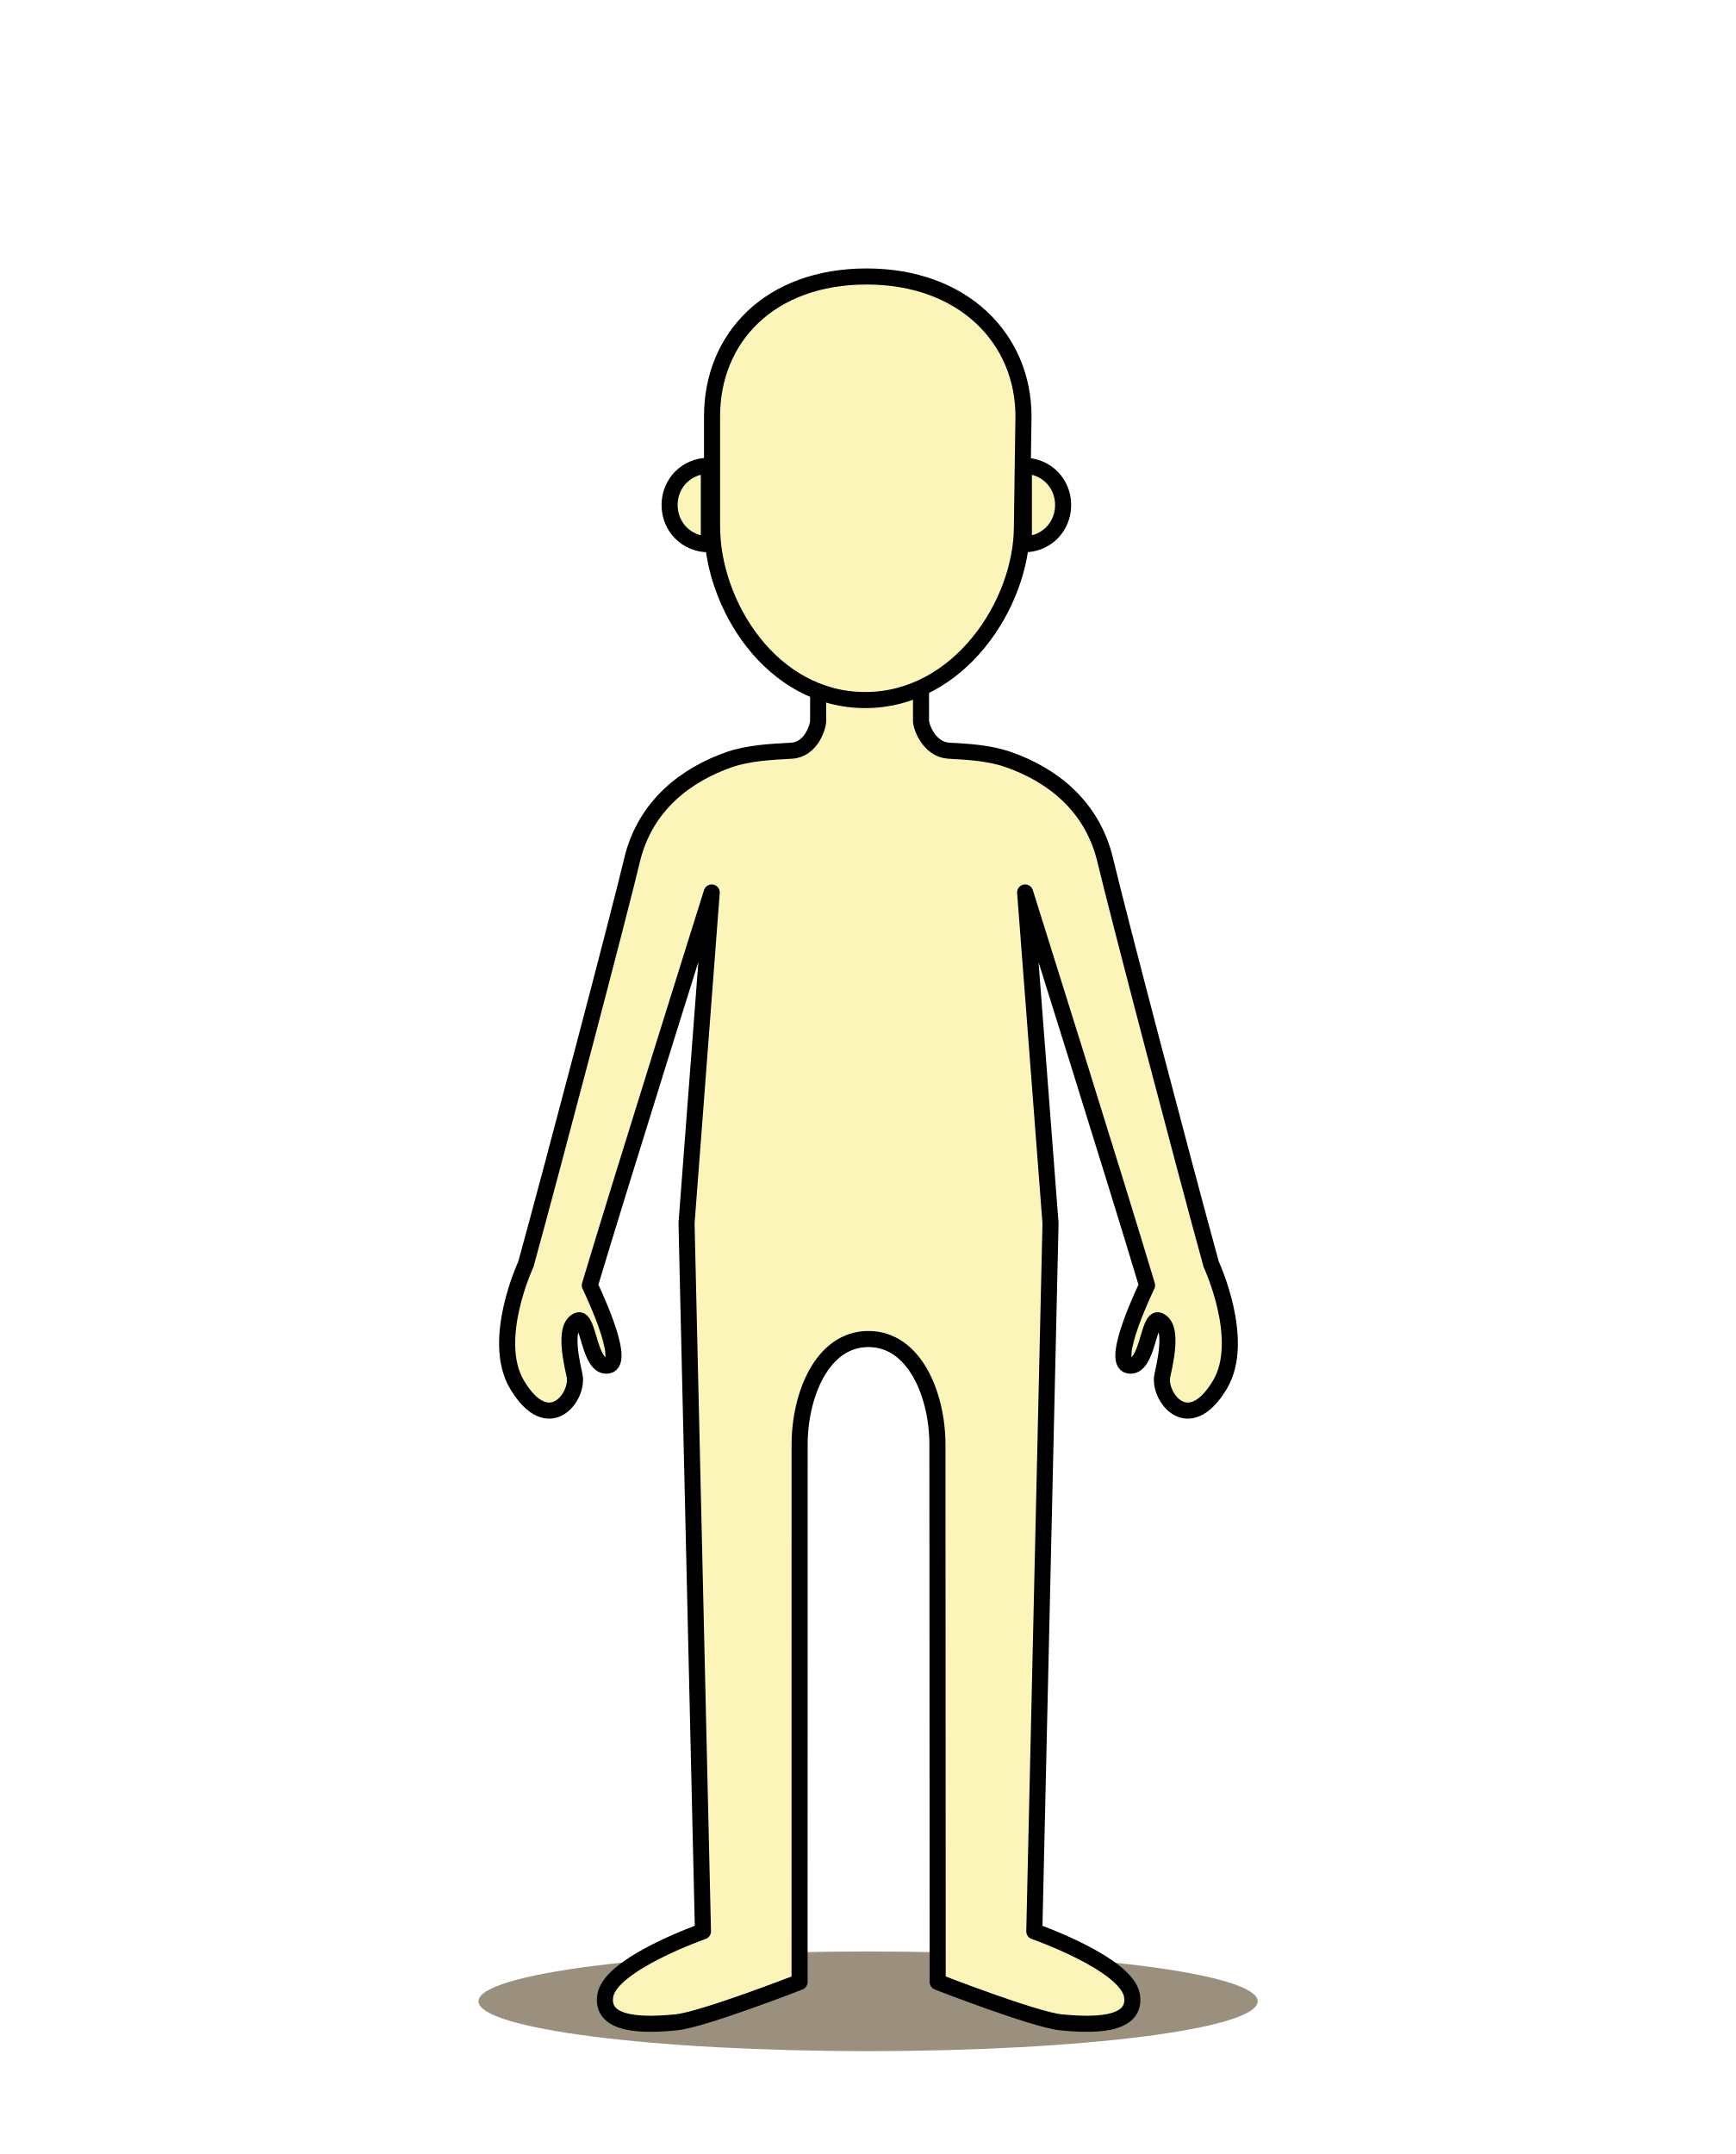
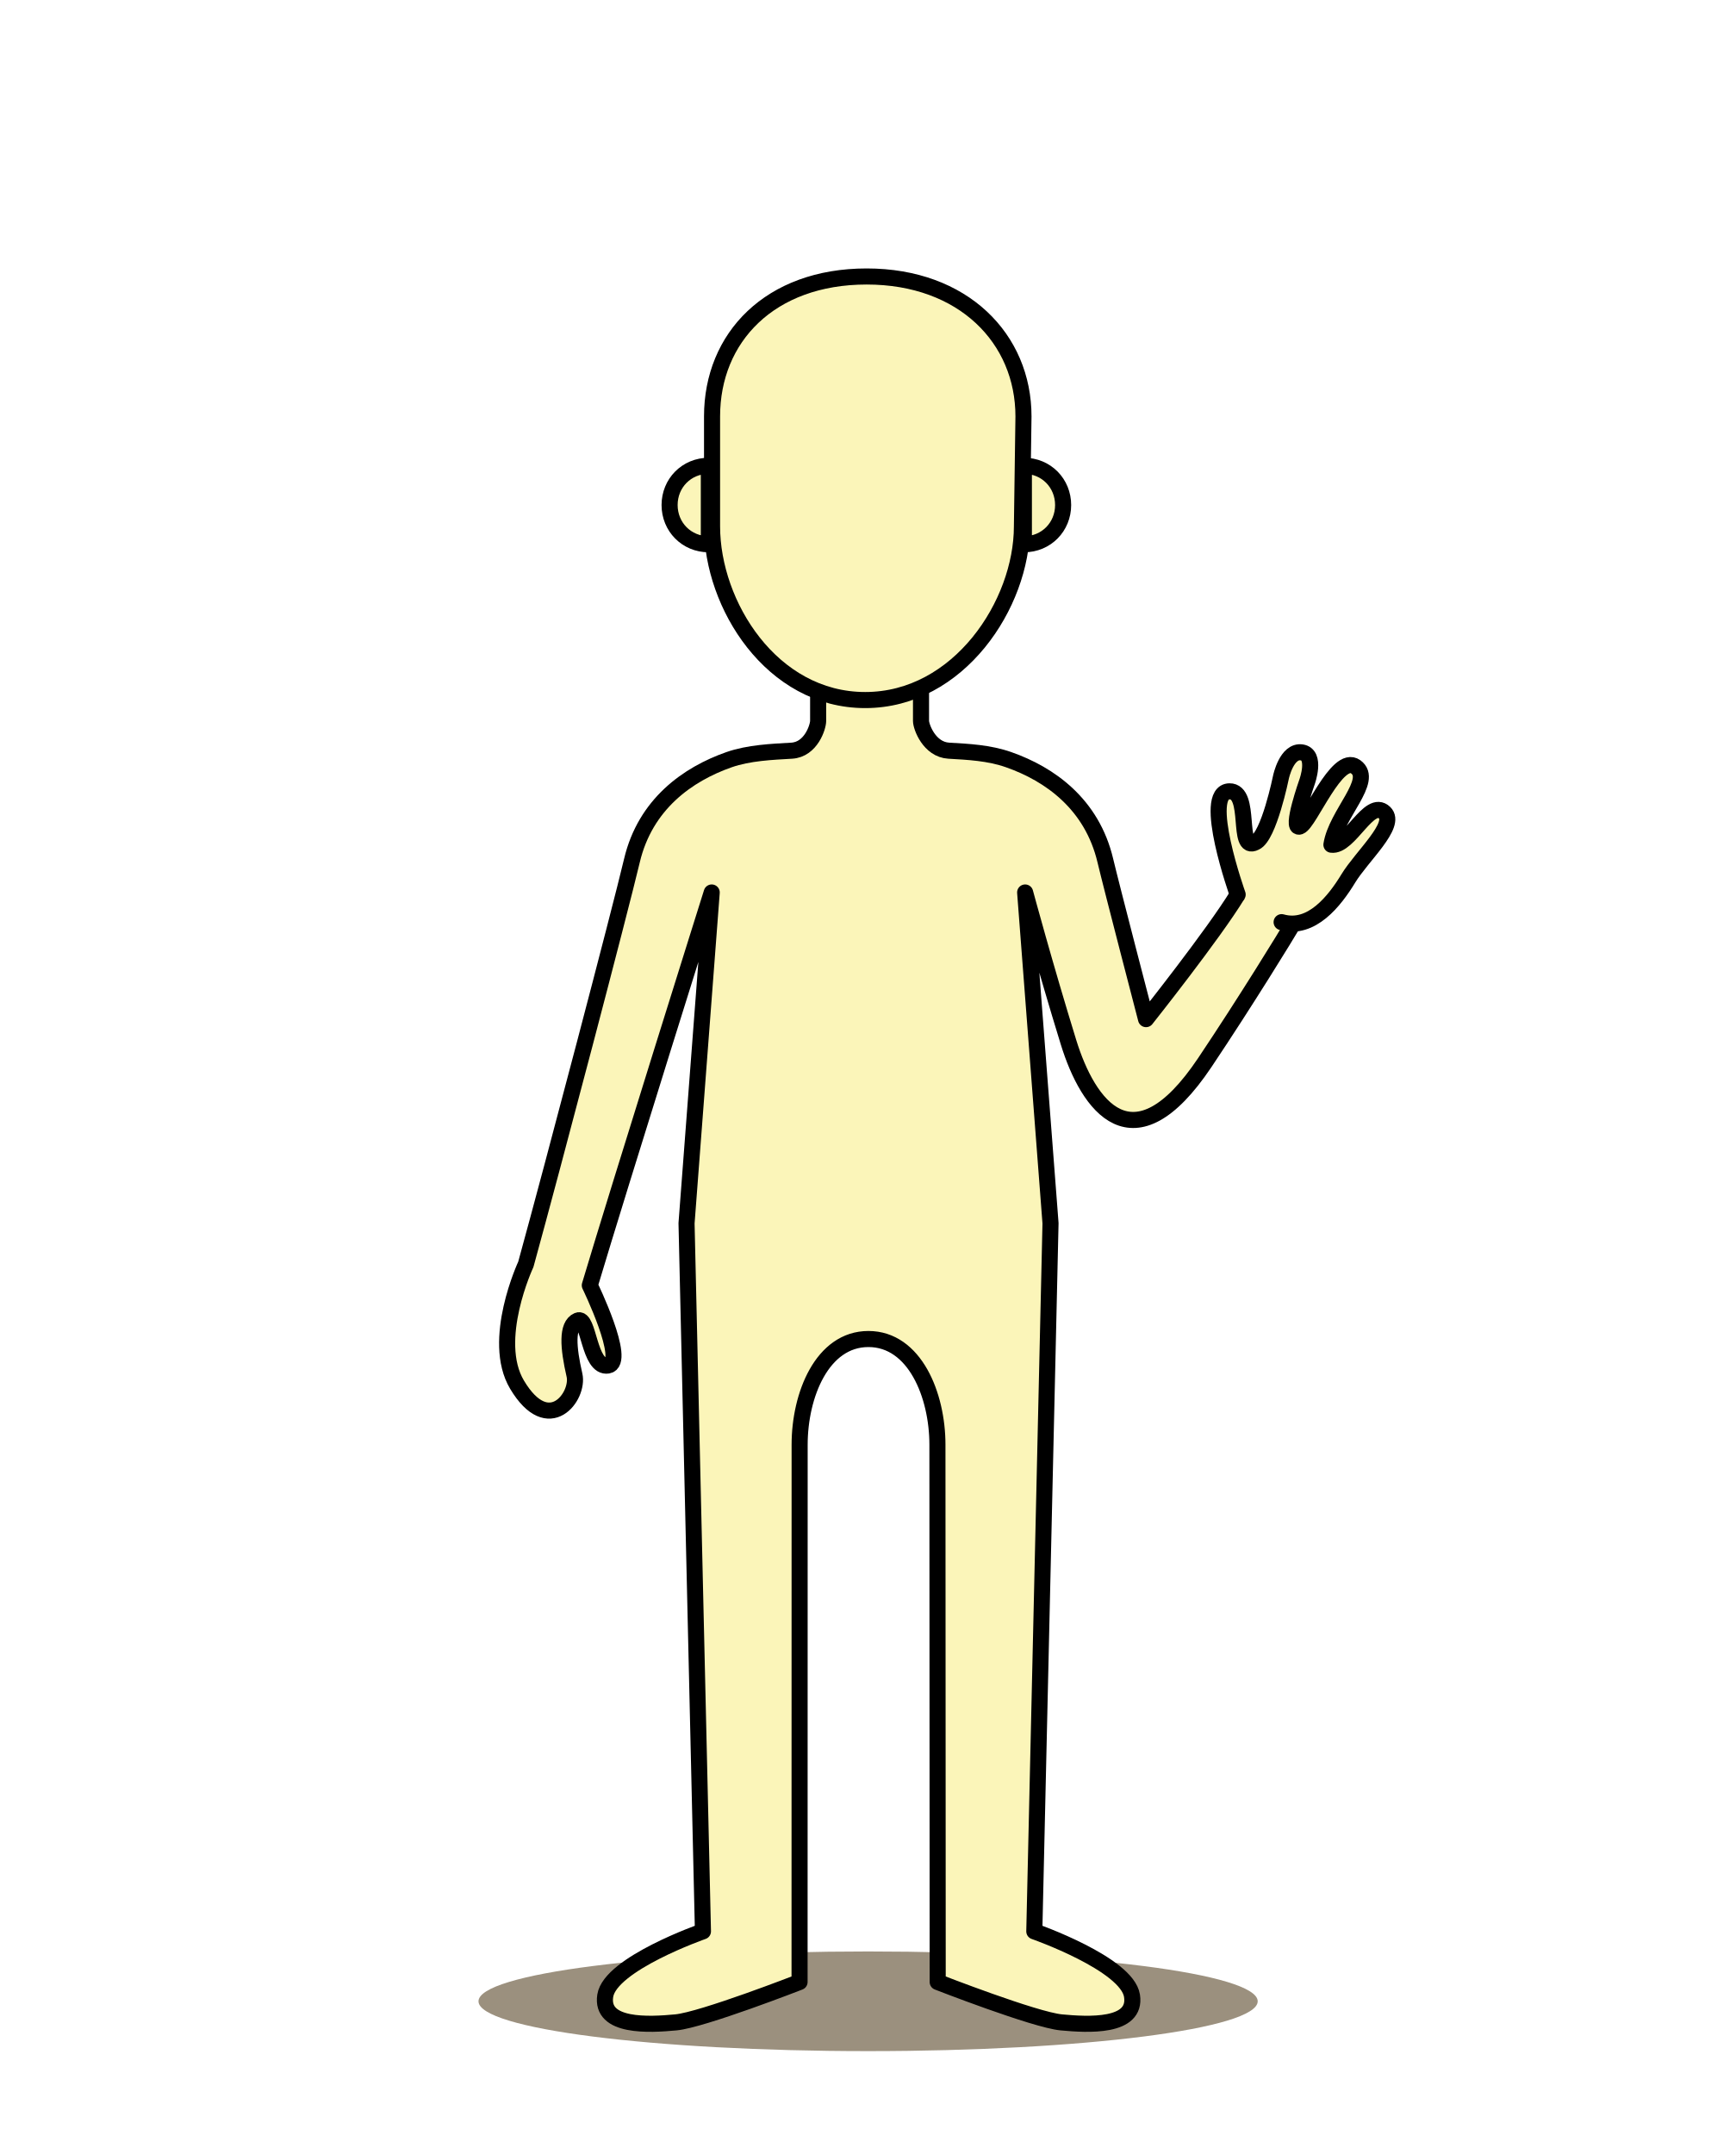
- <svg xmlns="http://www.w3.org/2000/svg" version="1.1" x="0px" y="0px" width="1080px" height="1340px" viewBox="0 0 1080 1340" enable-background="new 0 0 1080 1340" xml:space="preserve">
+ <svg xmlns="http://www.w3.org/2000/svg" version="1.1" id="Layer_1" x="0px" y="0px" width="1080px" height="1340px" viewBox="0 0 1080 1340" enable-background="new 0 0 1080 1340" xml:space="preserve">
  <g id="Layer_4" display="none">
    <rect x="-4.5" y="-295.326" display="inline" fill="#FFE9AB" width="1080" height="1920" />
  </g>
-   <g id="Layer_1">
-     <ellipse fill="#9B907E" cx="540.083" cy="1245" rx="242.387" ry="31" />
+   <ellipse fill="#9B907E" cx="540.083" cy="1245" rx="242.387" ry="31" />
+   <path fill="#FBF5B9" stroke="#000000" stroke-width="10" stroke-linecap="round" stroke-linejoin="round" stroke-miterlimit="10" d="  M804.641,574.384c-4.313,7.374-29.315,48.174-55.113,86.674C705,727.5,677,688,664.765,648.374  c-14.646-47.441-26.978-93.163-26.978-93.163L653.573,761l-10.089,440.5c0,0,57.694,20.166,60.779,40.061  c3.087,19.896-27.482,18.107-43.97,16.562S583.382,1233,583.382,1233l-0.17-334.281c0-30.77-14.092-65.719-42.925-65.719  c-28.834,0-42.801,34.949-42.801,65.719L497.44,1233c0,0-60.438,23.566-76.917,25.117c-16.482,1.551-47.06,3.338-43.975-16.562  c3.085-19.895,60.784-40.061,60.784-40.061L427.125,761l15.662-205.789c0,0-57.147,181.772-75.845,244.389  c0,0,23.308,47.9,11.308,49.9s-11.835-31-18.835-28s-5.967,16.816-2.001,34c3,13-15.999,39-35.746,5.902  c-16.54-27.725,5.473-74.824,5.473-74.824c17.041-61.859,58.59-219.858,66.014-251.22c8.31-35.115,34.722-53.751,60.384-62.75  c12.34-4.327,26.81-4.902,38.979-5.608C504.689,466.293,509,452,509,448.5s0-19.5,0-19.5h64c0,0,0,16,0,19.5  s5.098,17.793,17.271,18.5c12.172,0.707,24.938,1.281,37.278,5.608c25.662,8.999,51.816,27.635,60.127,62.75  C691.572,551.805,713,634,713,634s42.067-52.93,57-77.5" />
+   <path fill="#FBF5B9" stroke="#000000" stroke-width="10" stroke-linecap="round" stroke-linejoin="round" stroke-miterlimit="10" d="  M770,556.5c0,0-22.833-64-5.08-64.215c14.14-0.171,4.006,38.039,16.039,31.761c8.457-3.634,15.996-40.642,15.996-40.642  s3.502-16.733,12.9-15.344c9.396,1.393,3.373,18.188,3.373,18.188s-10.714,30.154-4.563,27.915  c6.149-2.239,23.128-45.566,34.779-37.141c11.721,8.475-12.113,29.308-15.113,48.475c11.211,1.659,23.5-29.167,33.089-19.918  c7.88,7.6-14.146,27.036-22.591,40.916c-8.44,13.88-22.869,32.476-41.481,27.173" />
+   <g>
+     <path fill="#FBF5B9" stroke="#000000" stroke-width="10" stroke-miterlimit="10" d="M636.75,259.036   c0-48.345-37.412-87.036-97.566-87.036C479.027,172,443,210,443,259.036v68.43c0,48.702,37.029,108.036,95.279,108.036   c58.248,0,97.505-59.691,97.505-108.036L636.75,259.036z" />
    <g>
-       <path fill="#FBF5B9" stroke="#000000" stroke-width="10" stroke-linecap="round" stroke-linejoin="round" stroke-miterlimit="10" d="    M327.141,786.578c17.041-61.859,58.589-219.858,66.009-251.22c8.31-35.115,34.722-53.751,60.384-62.75    c12.34-4.327,26.81-4.902,38.982-5.608C504.689,466.293,509,452,509,448.5s0-19.5,0-19.5h64c0,0,0,16,0,19.5    s5.098,17.793,17.271,18.5c12.172,0.707,24.943,1.281,37.283,5.608c25.662,8.999,51.816,27.635,60.127,62.75    c7.42,31.361,48.838,189.36,65.879,251.22c0,0,21.949,47.104,5.41,74.824c-19.747,33.098-38.779,7.098-35.779-5.902    c3.966-17.184,4.983-31-2.017-34s-6.844,30-18.844,28s11.304-49.9,11.304-49.9c-18.697-62.616-75.847-244.389-75.847-244.389    L653.573,761l-10.089,440.5c0,0,57.699,20.166,60.784,40.061s-27.487,18.107-43.97,16.557S583.382,1233,583.382,1233    l-0.17-334.281c0-30.77-14.092-65.719-42.925-65.719c-28.834,0-42.801,34.949-42.801,65.719L497.44,1233    c0,0-60.435,23.566-76.917,25.117s-47.055,3.338-43.97-16.557s60.784-40.061,60.784-40.061L427.125,761l15.662-205.789    c0,0-57.147,181.772-75.845,244.389c0,0,23.308,47.9,11.308,49.9s-11.835-31-18.835-28s-5.967,16.816-2.001,34    c3,13-15.999,39-35.746,5.902C305.128,833.682,327.141,786.578,327.141,786.578z" />
-       <g>
-         <path fill="#FBF5B9" stroke="#000000" stroke-width="10" stroke-miterlimit="10" d="M636.75,259.036     c0-48.345-37.412-87.036-97.566-87.036C479.027,172,443,210,443,259.036v68.43c0,48.702,37.029,108.036,95.279,108.036     c58.248,0,97.505-59.691,97.505-108.036L636.75,259.036z" />
-         <g>
-           <path fill="#FBF5B9" stroke="#000000" stroke-width="10" stroke-miterlimit="10" d="M637,338.595      c14,0,24.418-10.933,24.418-24.418c0-13.486-10.418-24.419-24.418-24.419V338.595z" />
-           <path fill="#FBF5B9" stroke="#000000" stroke-width="10" stroke-miterlimit="10" d="M441,289.758      c-14,0-24.418,10.933-24.418,24.418c0,13.486,10.418,24.419,24.418,24.419V289.758z" />
-         </g>
-       </g>
-     </g>
-     <path fill="#FBF5B9" stroke="#000000" stroke-width="10" stroke-miterlimit="10" d="M-6021.306-5894.964   c0-48.345-37.384-87.536-97.539-87.536S-6215-5945-6215-5895.964v68.43c0,48.702,37.002,108.536,95.251,108.536   s97.491-59.191,97.491-107.536L-6021.306-5894.964z" />
-   </g>
-   <g id="Layer_2" display="none">
-     <path display="inline" fill="#754C24" stroke="#000000" stroke-width="10" stroke-linecap="round" stroke-linejoin="round" stroke-miterlimit="10" d="   M470,172c-1.311-6.322-6.079-22.664,5-24.044c6.059-0.755,12.198,9.603,15.777,13.267c17.733,18.154,86.86-1.503,109.052,8.754   c19.728,9.119,31.882,22.419,40.167,42.075c6.276,14.888,14.534,44.187-5.95,52.742c-16.373,6.838-24.779-1.988-25.046-16.503   c-0.234-12.748-18.205-23.6-30.399-9.29c-19.601,23-59.647,17.887-33.624,0.943s-27.356-16.377-36.983-1.698   c-5.438,8.291-15.704,24.363-27.842,21.603c-0.169-11.817,5.395-22.6,8.924-33.649c2.673-8.369-33.295,35.596-50.742,36.801   c-20.789,1.436,11.464-41.9,11.464-41.9S416.34,266,419.17,232S470,172,470,172z" />
-     <g display="inline">
-       <circle fill="#FBF5B9" stroke="#000000" stroke-width="10" stroke-linecap="round" stroke-linejoin="round" stroke-miterlimit="10" cx="498.5" cy="299.5" r="3.5" />
-       <circle fill="#FBF5B9" stroke="#000000" stroke-width="10" stroke-linecap="round" stroke-linejoin="round" stroke-miterlimit="10" cx="581.5" cy="299.5" r="3.5" />
-       <path fill="none" stroke="#000000" stroke-width="10" stroke-linecap="round" stroke-linejoin="round" stroke-miterlimit="10" d="    M483.639,281.758c6.902-8.025,20.802-9.261,29.924-1.421" />
-       <path fill="none" stroke="#000000" stroke-width="10" stroke-linecap="round" stroke-linejoin="round" stroke-miterlimit="10" d="    M596.563,282.758c-6.902-8.025-20.802-9.261-29.924-1.421" />
-     </g>
-     <path display="inline" fill="none" stroke="#000000" stroke-width="10" stroke-linecap="round" stroke-linejoin="round" stroke-miterlimit="10" d="   M526.125,336.125c7.669,7.669,20.083,7.669,27.75,0" />
-     <path display="inline" fill="none" stroke="#000000" stroke-width="10" stroke-linecap="round" stroke-linejoin="round" stroke-miterlimit="10" d="   M504.25,369c0,0,6.5,20.608,35.5,20.608s36-20.608,36-20.608" />
-   </g>
-   <g id="Layer_3">
-     <path display="none" fill="#0071BC" stroke="#000000" stroke-width="10" stroke-linecap="round" stroke-linejoin="round" stroke-miterlimit="10" d="   M653.75,760.28l-15.647-205.069l5.583,17.847l51.332-29.55c0,0-9.018-30.036-23.879-47.677   C642.881,462.283,590.789,464,590.789,464l-50.323,42l-50.359-42c0,0-52.107-1.717-80.366,31.831   c-14.86,17.642-23.882,47.677-23.882,47.677l51.336,29.55l5.598-17.847L427.15,760.662L653.75,760.28z" />
-     <path display="none" fill="#22B573" stroke="#000000" stroke-width="10" stroke-linecap="round" stroke-linejoin="round" stroke-miterlimit="10" d="   M653.75,760.28l-15.647-205.069l5.583,17.847l51.332-29.55c0,0-9.018-30.036-23.879-47.677   C642.881,462.283,610.789,464,610.789,464l-70.323,72l-70.359-72c0,0-32.107-1.717-60.366,31.831   c-14.86,17.642-23.882,47.677-23.882,47.677l51.336,29.55l5.598-17.847L427.15,760.662L653.75,760.28z" />
-     <path display="none" fill="#D4145A" stroke="#000000" stroke-width="10" stroke-linecap="round" stroke-linejoin="round" stroke-miterlimit="10" d="   M653.75,760.28l-15.647-205.069l5.583,17.847l51.332-29.55c0,0-9.018-30.036-23.879-47.677   C642.881,462.283,590.789,464,590.789,464s-4.19,22-50.323,22s-50.359-22-50.359-22s-52.107-1.717-80.366,31.831   c-14.86,17.642-23.882,47.677-23.882,47.677l51.336,29.55l5.598-17.847L427.15,760.662L653.75,760.28z" />
-     <path display="none" fill="#C7A315" stroke="#000000" stroke-width="10" stroke-linecap="round" stroke-linejoin="round" stroke-miterlimit="10" d="   M756.107,775.508c0,0-66.021-257.036-80.882-274.677C646.967,467.283,590.824,464,590.824,464s-4.226,22-50.358,22   s-50.359-22-50.359-22s-56.107,3.283-84.366,36.831c-14.86,17.642-80.882,274.677-80.882,274.677l47.336,17.55l70.598-237.847   L427.15,760.662l226.585-0.382l0.081,0.382l-15.678-205.451l70.633,237.847L756.107,775.508z" />
-     <path display="none" fill="#6881C1" stroke="#000000" stroke-width="10" stroke-miterlimit="10" d="M583.381,1193l-0.442-293.281   c0-30.77-16.325-64.719-36.994-64.719h-10.713c-20.671,0-37.87,33.949-37.87,64.719l-0.691,292.32l-60.67-1.727L427.5,762h226   l-10,426L583.381,1193z" />
-     <path display="none" fill="#444F77" stroke="#000000" stroke-width="10" stroke-linecap="round" stroke-linejoin="round" stroke-miterlimit="10" d="   M427.5,762l-9,161.313l98.42,11.727l1.441-35.32c0-30.77,11.894-51.719,22.227-51.719s22.351,20.949,22.351,51.719L563.131,936   L663,921l-10-159H427.5z" />
-     <g display="none">
-       <path display="inline" fill="#534741" stroke="#000000" stroke-width="10" stroke-linecap="round" stroke-linejoin="round" stroke-miterlimit="10" d="    M645.484,1201.5c0,0,57.699,20.166,60.784,40.061s-29.487,18.107-45.97,16.557S583.382,1233,583.382,1233l-0.17-32.281    C596.851,1209.396,638.75,1216.565,645.484,1201.5z" />
-       <path display="inline" fill="#534741" stroke="#000000" stroke-width="10" stroke-linecap="round" stroke-linejoin="round" stroke-miterlimit="10" d="    M435.2,1201.499c0,0-57.699,20.166-60.784,40.061s29.487,18.107,45.97,16.557s76.917-25.117,76.917-25.117l0.17-32.281    C483.834,1209.395,441.935,1216.564,435.2,1201.499z" />
+       <path fill="#FBF5B9" stroke="#000000" stroke-width="10" stroke-miterlimit="10" d="M637,338.595    c14,0,24.418-10.933,24.418-24.418c0-13.486-10.418-24.419-24.418-24.419V338.595z" />
+       <path fill="#FBF5B9" stroke="#000000" stroke-width="10" stroke-miterlimit="10" d="M441,289.758    c-14,0-24.418,10.933-24.418,24.418c0,13.486,10.418,24.419,24.418,24.419V289.758z" />
    </g>
  </g>
</svg>
